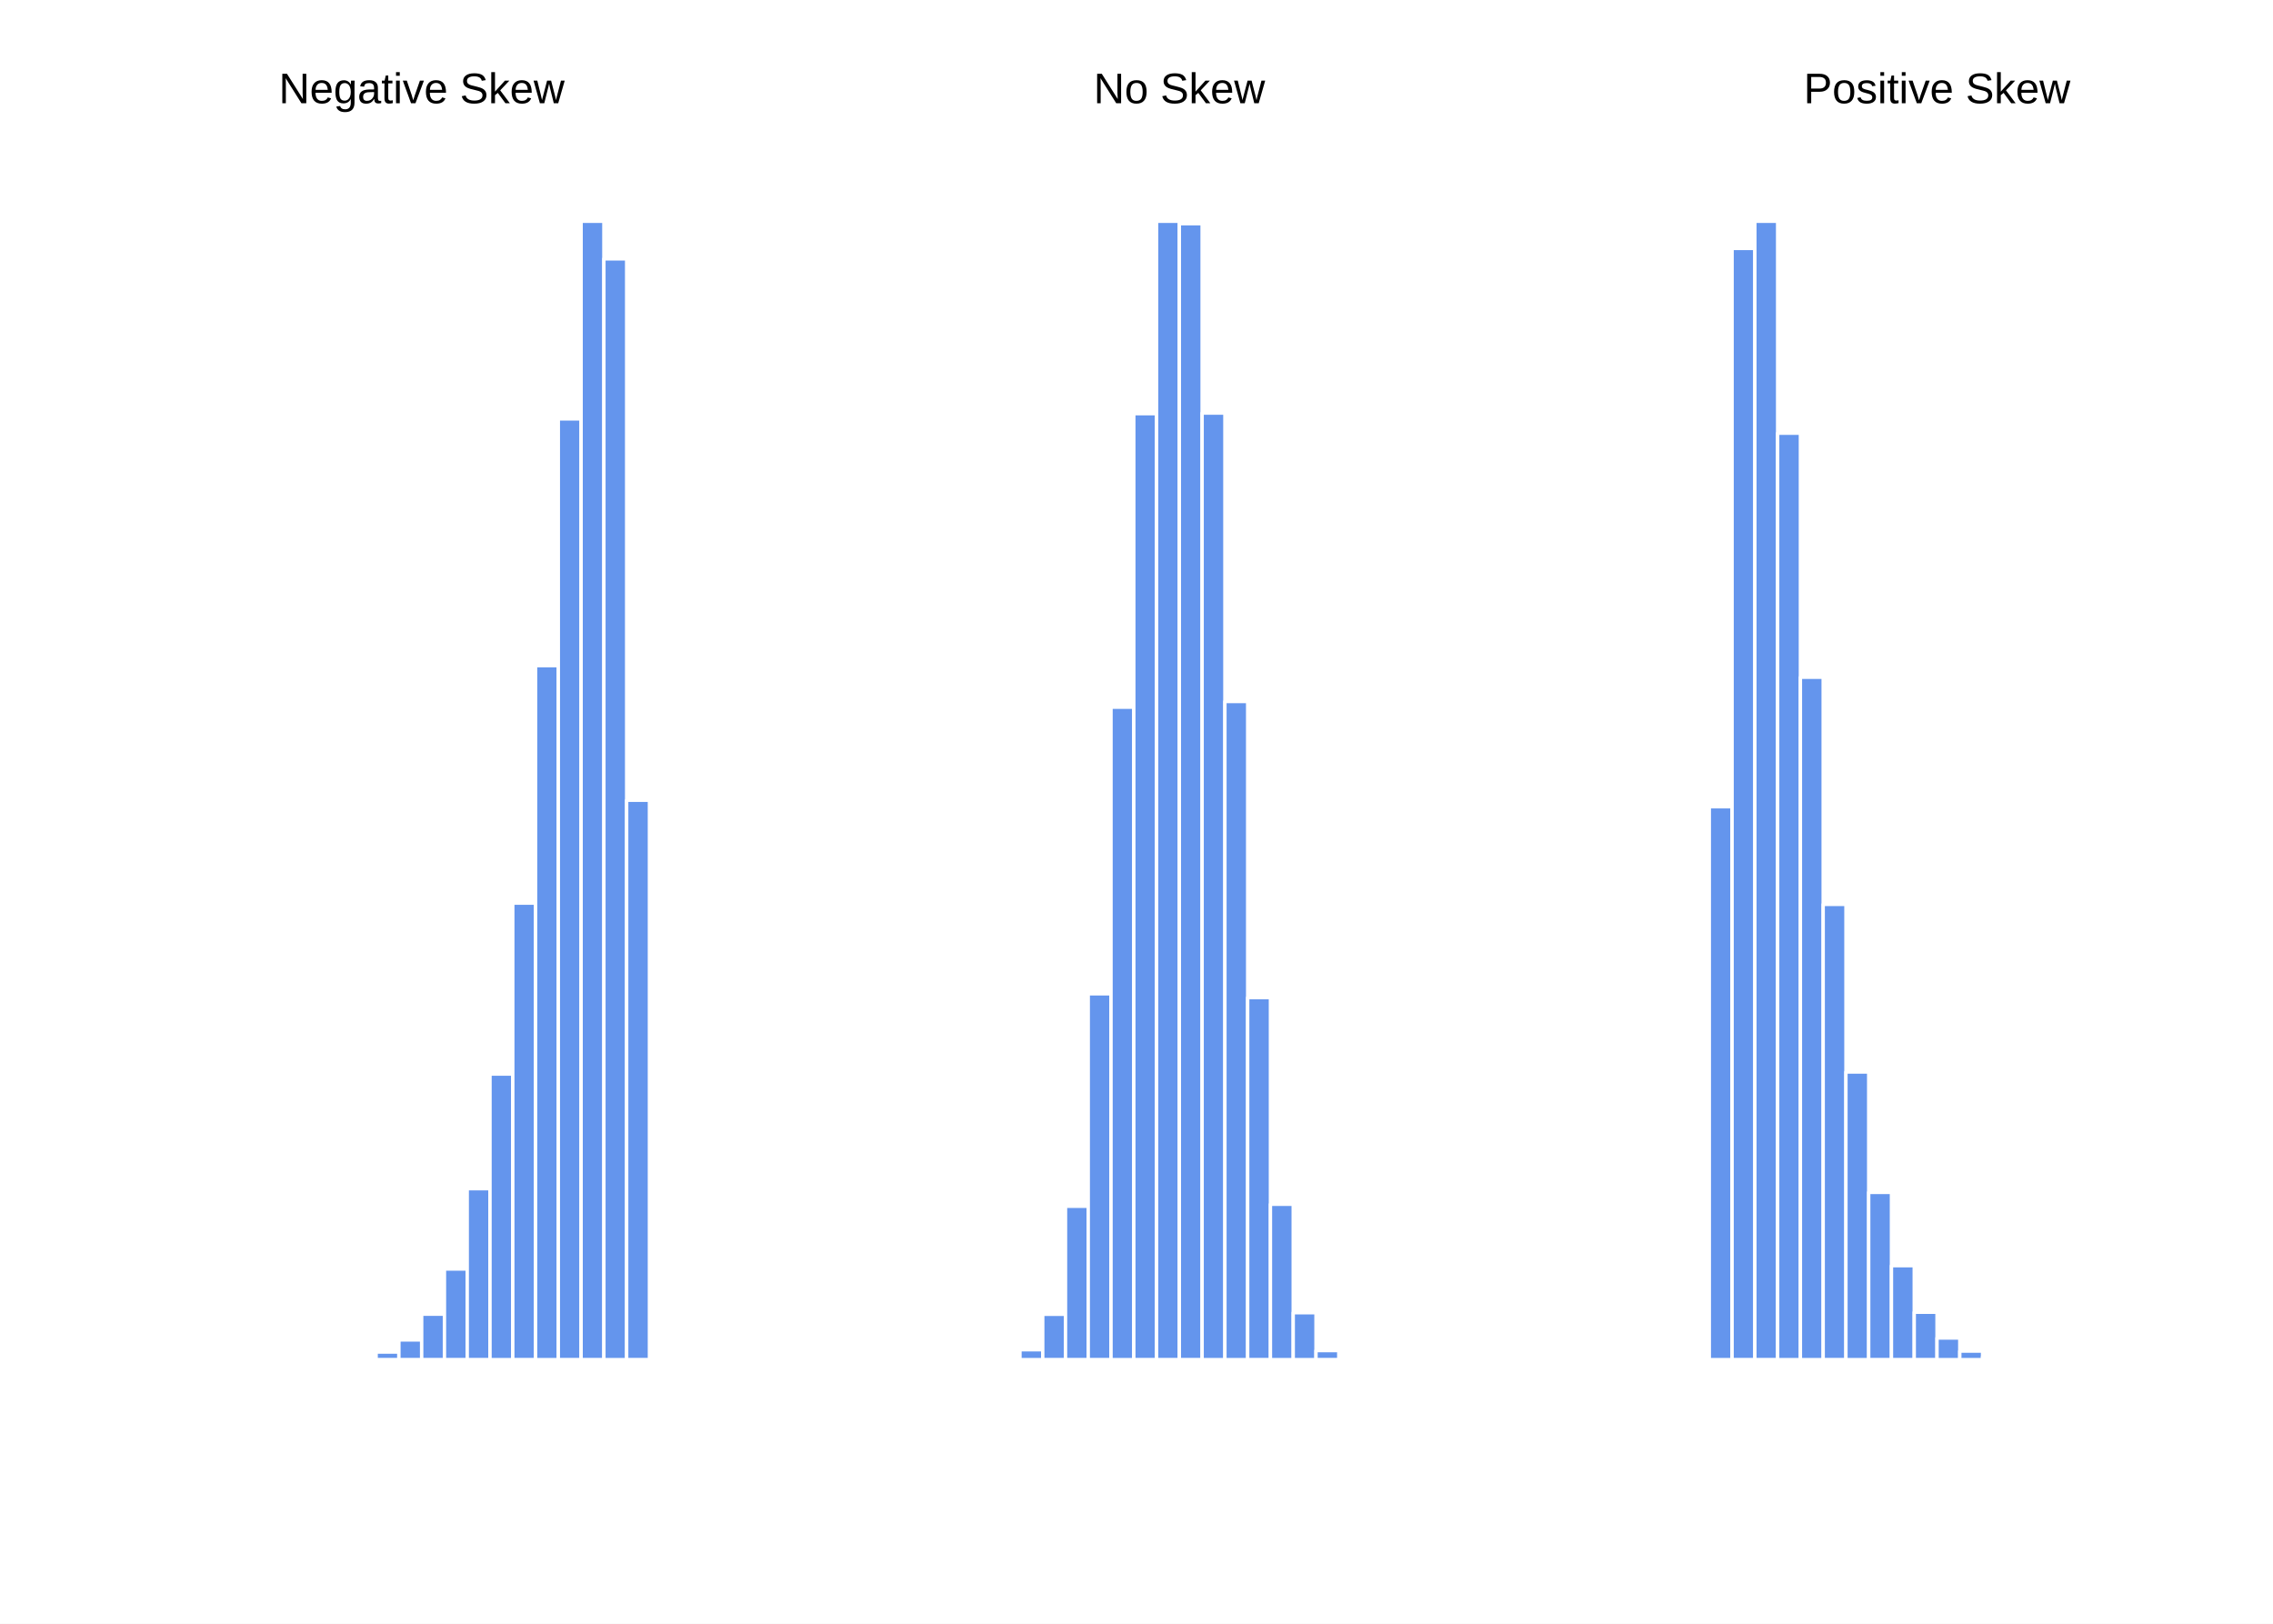
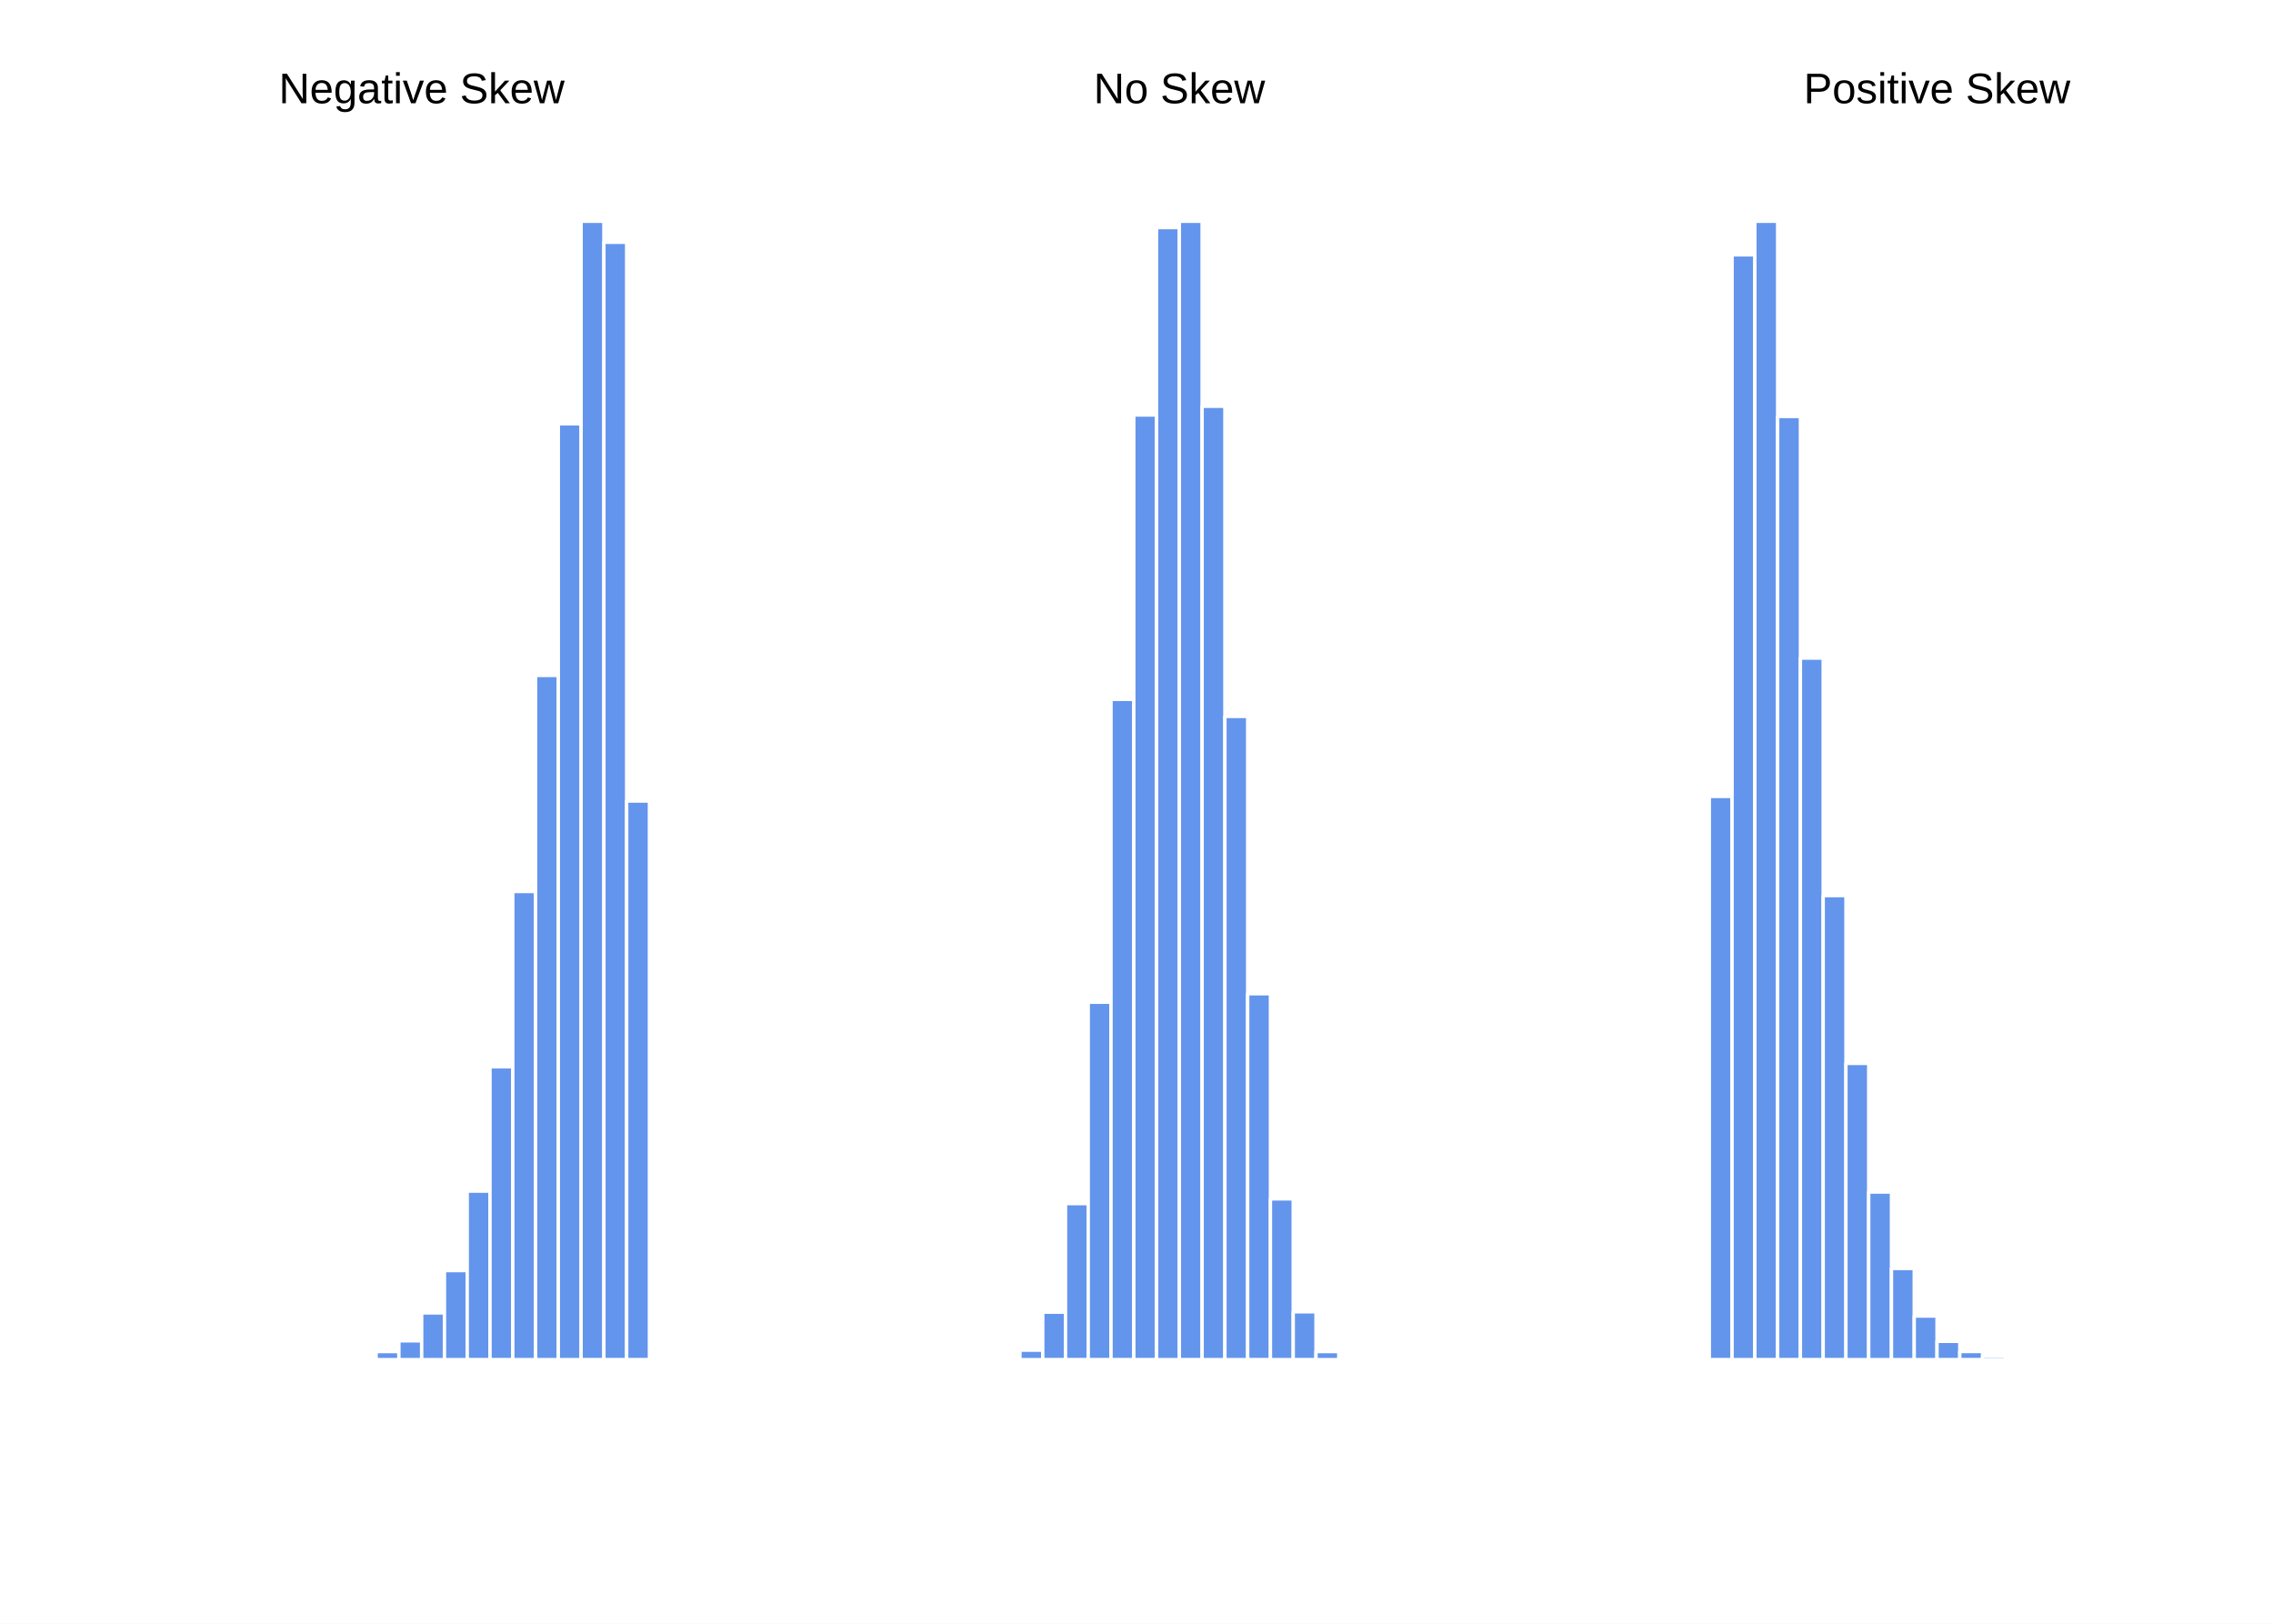
<svg xmlns="http://www.w3.org/2000/svg" class="svglite" width="504.00pt" height="360.00pt" viewBox="0 0 504.00 360.00">
  <defs>
    <style type="text/css">
    .svglite line, .svglite polyline, .svglite polygon, .svglite path, .svglite rect, .svglite circle {
      fill: none;
      stroke: #000000;
      stroke-linecap: round;
      stroke-linejoin: round;
      stroke-miterlimit: 10.00;
    }
    .svglite text {
      white-space: pre;
    }
  </style>
  </defs>
  <rect width="100%" height="100%" style="stroke: none; fill: #FFFFFF;" />
  <defs>
    <clipPath id="cpMC4wMHw1MDQuMDB8MC4wMHwzNjAuMDA=">
      <rect x="0.00" y="0.00" width="504.00" height="360.00" />
    </clipPath>
  </defs>
  <g clip-path="url(#cpMC4wMHw1MDQuMDB8MC4wMHwzNjAuMDA=)">
</g>
  <defs>
    <clipPath id="cpMzguOTd8MTQ4LjA0fDM4Ljk3fDMxMS41Mw==">
      <rect x="38.97" y="38.97" width="109.08" height="272.56" />
    </clipPath>
  </defs>
  <g clip-path="url(#cpMzguOTd8MTQ4LjA0fDM4Ljk3fDMxMS41Mw==)">
</g>
  <defs>
    <clipPath id="cpMC4wMHwxNjguMDB8MC4wMHwzNjAuMDA=">
      <rect x="0.00" y="0.00" width="168.00" height="360.00" />
    </clipPath>
  </defs>
  <g clip-path="url(#cpMC4wMHwxNjguMDB8MC4wMHwzNjAuMDA=)">
    <text x="93.50" y="22.89" text-anchor="middle" style="font-size: 9.50px; font-family: &quot;Arial&quot;;" textLength="63.38px" lengthAdjust="spacingAndGlyphs">Negative Skew</text>
  </g>
  <g clip-path="url(#cpMzguOTd8MTQ4LjA0fDM4Ljk3fDMxMS41Mw==)">
    <rect x="43.01" y="301.43" width="5.05" height="0.00" style="stroke-width: 0.75; stroke: #FFFFFF; fill: #6495ED;" />
    <rect x="48.06" y="301.43" width="5.05" height="0.00" style="stroke-width: 0.75; stroke: #FFFFFF; fill: #6495ED;" />
    <rect x="53.11" y="301.43" width="5.05" height="0.00" style="stroke-width: 0.75; stroke: #FFFFFF; fill: #6495ED;" />
    <rect x="58.16" y="301.43" width="5.05" height="0.00" style="stroke-width: 0.75; stroke: #FFFFFF; fill: #6495ED;" />
    <rect x="63.21" y="301.43" width="5.05" height="0.00" style="stroke-width: 0.75; stroke: #FFFFFF; fill: #6495ED;" />
-     <rect x="68.26" y="301.35" width="5.05" height="0.086" style="stroke-width: 0.75; stroke: #FFFFFF; fill: #6495ED;" />
-     <rect x="73.30" y="301.17" width="5.05" height="0.27" style="stroke-width: 0.75; stroke: #FFFFFF; fill: #6495ED;" />
-     <rect x="78.35" y="300.79" width="5.05" height="0.65" style="stroke-width: 0.75; stroke: #FFFFFF; fill: #6495ED;" />
-     <rect x="83.40" y="299.77" width="5.05" height="1.66" style="stroke-width: 0.75; stroke: #FFFFFF; fill: #6495ED;" />
-     <rect x="88.45" y="297.08" width="5.05" height="4.35" style="stroke-width: 0.75; stroke: #FFFFFF; fill: #6495ED;" />
-     <rect x="93.50" y="291.37" width="5.05" height="10.06" style="stroke-width: 0.75; stroke: #FFFFFF; fill: #6495ED;" />
-     <rect x="98.55" y="281.36" width="5.05" height="20.07" style="stroke-width: 0.75; stroke: #FFFFFF; fill: #6495ED;" />
-     <rect x="103.60" y="263.55" width="5.05" height="37.88" style="stroke-width: 0.75; stroke: #FFFFFF; fill: #6495ED;" />
-     <rect x="108.65" y="238.13" width="5.05" height="63.31" style="stroke-width: 0.75; stroke: #FFFFFF; fill: #6495ED;" />
-     <rect x="113.70" y="200.23" width="5.05" height="101.20" style="stroke-width: 0.75; stroke: #FFFFFF; fill: #6495ED;" />
-     <rect x="118.75" y="147.59" width="5.05" height="153.85" style="stroke-width: 0.75; stroke: #FFFFFF; fill: #6495ED;" />
-     <rect x="123.80" y="92.87" width="5.05" height="208.56" style="stroke-width: 0.75; stroke: #FFFFFF; fill: #6495ED;" />
+     <rect x="68.26" y="301.37" width="5.05" height="0.061" style="stroke-width: 0.75; stroke: #FFFFFF; fill: #6495ED;" />
+     <rect x="73.30" y="301.29" width="5.05" height="0.15" style="stroke-width: 0.75; stroke: #FFFFFF; fill: #6495ED;" />
+     <rect x="78.35" y="300.86" width="5.05" height="0.58" style="stroke-width: 0.75; stroke: #FFFFFF; fill: #6495ED;" />
+     <rect x="83.40" y="299.66" width="5.05" height="1.78" style="stroke-width: 0.75; stroke: #FFFFFF; fill: #6495ED;" />
+     <rect x="88.45" y="297.28" width="5.05" height="4.16" style="stroke-width: 0.75; stroke: #FFFFFF; fill: #6495ED;" />
+     <rect x="93.50" y="291.09" width="5.05" height="10.35" style="stroke-width: 0.75; stroke: #FFFFFF; fill: #6495ED;" />
+     <rect x="98.55" y="281.70" width="5.05" height="19.74" style="stroke-width: 0.75; stroke: #FFFFFF; fill: #6495ED;" />
+     <rect x="103.60" y="264.08" width="5.05" height="37.35" style="stroke-width: 0.75; stroke: #FFFFFF; fill: #6495ED;" />
+     <rect x="108.65" y="236.52" width="5.05" height="64.91" style="stroke-width: 0.75; stroke: #FFFFFF; fill: #6495ED;" />
+     <rect x="113.70" y="197.65" width="5.05" height="103.79" style="stroke-width: 0.75; stroke: #FFFFFF; fill: #6495ED;" />
+     <rect x="118.75" y="149.75" width="5.05" height="151.69" style="stroke-width: 0.75; stroke: #FFFFFF; fill: #6495ED;" />
+     <rect x="123.80" y="93.96" width="5.05" height="207.48" style="stroke-width: 0.75; stroke: #FFFFFF; fill: #6495ED;" />
    <rect x="128.85" y="49.06" width="5.05" height="252.37" style="stroke-width: 0.75; stroke: #FFFFFF; fill: #6495ED;" />
-     <rect x="133.90" y="57.39" width="5.05" height="244.05" style="stroke-width: 0.75; stroke: #FFFFFF; fill: #6495ED;" />
-     <rect x="138.95" y="177.42" width="5.05" height="124.01" style="stroke-width: 0.75; stroke: #FFFFFF; fill: #6495ED;" />
+     <rect x="133.90" y="53.72" width="5.05" height="247.71" style="stroke-width: 0.75; stroke: #FFFFFF; fill: #6495ED;" />
+     <rect x="138.95" y="177.60" width="5.05" height="123.83" style="stroke-width: 0.75; stroke: #FFFFFF; fill: #6495ED;" />
  </g>
  <defs>
    <clipPath id="cpMjA2Ljk3fDMxNi4wNHwzOC45N3wzMTEuNTM=">
      <rect x="206.97" y="38.97" width="109.08" height="272.56" />
    </clipPath>
  </defs>
  <g clip-path="url(#cpMjA2Ljk3fDMxNi4wNHwzOC45N3wzMTEuNTM=)">
</g>
  <defs>
    <clipPath id="cpMTY4LjAwfDMzNi4wMHwwLjAwfDM2MC4wMA==">
      <rect x="168.00" y="0.00" width="168.00" height="360.00" />
    </clipPath>
  </defs>
  <g clip-path="url(#cpMTY4LjAwfDMzNi4wMHwwLjAwfDM2MC4wMA==)">
    <text x="261.50" y="22.89" text-anchor="middle" style="font-size: 9.50px; font-family: &quot;Arial&quot;;" textLength="38.02px" lengthAdjust="spacingAndGlyphs">No Skew</text>
  </g>
  <g clip-path="url(#cpMjA2Ljk3fDMxNi4wNHwzOC45N3wzMTEuNTM=)">
    <rect x="211.01" y="301.43" width="5.05" height="0.00" style="stroke-width: 0.75; stroke: #FFFFFF; fill: #6495ED;" />
-     <rect x="216.06" y="301.42" width="5.05" height="0.015" style="stroke-width: 0.75; stroke: #FFFFFF; fill: #6495ED;" />
-     <rect x="221.11" y="301.23" width="5.05" height="0.21" style="stroke-width: 0.75; stroke: #FFFFFF; fill: #6495ED;" />
-     <rect x="226.16" y="299.25" width="5.05" height="2.19" style="stroke-width: 0.75; stroke: #FFFFFF; fill: #6495ED;" />
-     <rect x="231.21" y="291.40" width="5.05" height="10.03" style="stroke-width: 0.75; stroke: #FFFFFF; fill: #6495ED;" />
-     <rect x="236.26" y="267.45" width="5.05" height="33.98" style="stroke-width: 0.75; stroke: #FFFFFF; fill: #6495ED;" />
-     <rect x="241.30" y="220.34" width="5.05" height="81.09" style="stroke-width: 0.75; stroke: #FFFFFF; fill: #6495ED;" />
-     <rect x="246.35" y="156.79" width="5.05" height="144.65" style="stroke-width: 0.75; stroke: #FFFFFF; fill: #6495ED;" />
-     <rect x="251.40" y="91.72" width="5.05" height="209.71" style="stroke-width: 0.75; stroke: #FFFFFF; fill: #6495ED;" />
-     <rect x="256.45" y="49.06" width="5.05" height="252.37" style="stroke-width: 0.75; stroke: #FFFFFF; fill: #6495ED;" />
-     <rect x="261.50" y="49.59" width="5.05" height="251.84" style="stroke-width: 0.75; stroke: #FFFFFF; fill: #6495ED;" />
-     <rect x="266.55" y="91.58" width="5.05" height="209.86" style="stroke-width: 0.75; stroke: #FFFFFF; fill: #6495ED;" />
-     <rect x="271.60" y="155.53" width="5.05" height="145.91" style="stroke-width: 0.75; stroke: #FFFFFF; fill: #6495ED;" />
-     <rect x="276.65" y="221.19" width="5.05" height="80.24" style="stroke-width: 0.75; stroke: #FFFFFF; fill: #6495ED;" />
-     <rect x="281.70" y="267.00" width="5.05" height="34.44" style="stroke-width: 0.75; stroke: #FFFFFF; fill: #6495ED;" />
-     <rect x="286.75" y="291.05" width="5.05" height="10.39" style="stroke-width: 0.75; stroke: #FFFFFF; fill: #6495ED;" />
-     <rect x="291.80" y="299.45" width="5.05" height="1.98" style="stroke-width: 0.75; stroke: #FFFFFF; fill: #6495ED;" />
-     <rect x="296.85" y="301.27" width="5.05" height="0.16" style="stroke-width: 0.75; stroke: #FFFFFF; fill: #6495ED;" />
-     <rect x="301.90" y="301.42" width="5.05" height="0.015" style="stroke-width: 0.75; stroke: #FFFFFF; fill: #6495ED;" />
+     <rect x="216.06" y="301.43" width="5.05" height="0.00" style="stroke-width: 0.75; stroke: #FFFFFF; fill: #6495ED;" />
+     <rect x="221.11" y="301.21" width="5.05" height="0.22" style="stroke-width: 0.75; stroke: #FFFFFF; fill: #6495ED;" />
+     <rect x="226.16" y="299.35" width="5.05" height="2.09" style="stroke-width: 0.75; stroke: #FFFFFF; fill: #6495ED;" />
+     <rect x="231.21" y="290.93" width="5.05" height="10.50" style="stroke-width: 0.75; stroke: #FFFFFF; fill: #6495ED;" />
+     <rect x="236.26" y="266.85" width="5.05" height="34.58" style="stroke-width: 0.75; stroke: #FFFFFF; fill: #6495ED;" />
+     <rect x="241.30" y="222.21" width="5.05" height="79.22" style="stroke-width: 0.75; stroke: #FFFFFF; fill: #6495ED;" />
+     <rect x="246.35" y="155.06" width="5.05" height="146.37" style="stroke-width: 0.75; stroke: #FFFFFF; fill: #6495ED;" />
+     <rect x="251.40" y="92.01" width="5.05" height="209.42" style="stroke-width: 0.75; stroke: #FFFFFF; fill: #6495ED;" />
+     <rect x="256.45" y="50.46" width="5.05" height="250.98" style="stroke-width: 0.75; stroke: #FFFFFF; fill: #6495ED;" />
+     <rect x="261.50" y="49.06" width="5.05" height="252.37" style="stroke-width: 0.75; stroke: #FFFFFF; fill: #6495ED;" />
+     <rect x="266.55" y="90.08" width="5.05" height="211.36" style="stroke-width: 0.75; stroke: #FFFFFF; fill: #6495ED;" />
+     <rect x="271.60" y="158.84" width="5.05" height="142.60" style="stroke-width: 0.75; stroke: #FFFFFF; fill: #6495ED;" />
+     <rect x="276.65" y="220.33" width="5.05" height="81.10" style="stroke-width: 0.75; stroke: #FFFFFF; fill: #6495ED;" />
+     <rect x="281.70" y="265.80" width="5.05" height="35.64" style="stroke-width: 0.75; stroke: #FFFFFF; fill: #6495ED;" />
+     <rect x="286.75" y="290.84" width="5.05" height="10.59" style="stroke-width: 0.75; stroke: #FFFFFF; fill: #6495ED;" />
+     <rect x="291.80" y="299.66" width="5.05" height="1.78" style="stroke-width: 0.75; stroke: #FFFFFF; fill: #6495ED;" />
+     <rect x="296.85" y="301.26" width="5.05" height="0.18" style="stroke-width: 0.75; stroke: #FFFFFF; fill: #6495ED;" />
+     <rect x="301.90" y="301.43" width="5.05" height="0.00" style="stroke-width: 0.75; stroke: #FFFFFF; fill: #6495ED;" />
    <rect x="306.95" y="301.43" width="5.05" height="0.00" style="stroke-width: 0.75; stroke: #FFFFFF; fill: #6495ED;" />
  </g>
  <defs>
    <clipPath id="cpMzc0Ljk3fDQ4NC4wNHwzOC45N3wzMTEuNTM=">
      <rect x="374.97" y="38.97" width="109.08" height="272.56" />
    </clipPath>
  </defs>
  <g clip-path="url(#cpMzc0Ljk3fDQ4NC4wNHwzOC45N3wzMTEuNTM=)">
</g>
  <defs>
    <clipPath id="cpMzM2LjAwfDUwNC4wMHwwLjAwfDM2MC4wMA==">
      <rect x="336.00" y="0.00" width="168.00" height="360.00" />
    </clipPath>
  </defs>
  <g clip-path="url(#cpMzM2LjAwfDUwNC4wMHwwLjAwfDM2MC4wMA==)">
    <text x="429.50" y="22.89" text-anchor="middle" style="font-size: 9.50px; font-family: &quot;Arial&quot;;" textLength="59.15px" lengthAdjust="spacingAndGlyphs">Positive Skew</text>
  </g>
  <g clip-path="url(#cpMzc0Ljk3fDQ4NC4wNHwzOC45N3wzMTEuNTM=)">
-     <rect x="379.01" y="178.86" width="5.05" height="122.58" style="stroke-width: 0.75; stroke: #FFFFFF; fill: #6495ED;" />
-     <rect x="384.06" y="55.08" width="5.05" height="246.35" style="stroke-width: 0.75; stroke: #FFFFFF; fill: #6495ED;" />
+     <rect x="379.01" y="176.58" width="5.05" height="124.85" style="stroke-width: 0.75; stroke: #FFFFFF; fill: #6495ED;" />
+     <rect x="384.06" y="56.50" width="5.05" height="244.94" style="stroke-width: 0.75; stroke: #FFFFFF; fill: #6495ED;" />
    <rect x="389.11" y="49.06" width="5.05" height="252.37" style="stroke-width: 0.75; stroke: #FFFFFF; fill: #6495ED;" />
-     <rect x="394.16" y="96.04" width="5.05" height="205.40" style="stroke-width: 0.75; stroke: #FFFFFF; fill: #6495ED;" />
-     <rect x="399.21" y="150.16" width="5.05" height="151.28" style="stroke-width: 0.75; stroke: #FFFFFF; fill: #6495ED;" />
-     <rect x="404.26" y="200.51" width="5.05" height="100.92" style="stroke-width: 0.75; stroke: #FFFFFF; fill: #6495ED;" />
-     <rect x="409.30" y="237.68" width="5.05" height="63.76" style="stroke-width: 0.75; stroke: #FFFFFF; fill: #6495ED;" />
-     <rect x="414.35" y="264.36" width="5.05" height="37.07" style="stroke-width: 0.75; stroke: #FFFFFF; fill: #6495ED;" />
-     <rect x="419.40" y="280.62" width="5.05" height="20.81" style="stroke-width: 0.75; stroke: #FFFFFF; fill: #6495ED;" />
-     <rect x="424.45" y="290.94" width="5.05" height="10.49" style="stroke-width: 0.75; stroke: #FFFFFF; fill: #6495ED;" />
-     <rect x="429.50" y="296.65" width="5.05" height="4.79" style="stroke-width: 0.75; stroke: #FFFFFF; fill: #6495ED;" />
-     <rect x="434.55" y="299.55" width="5.05" height="1.89" style="stroke-width: 0.75; stroke: #FFFFFF; fill: #6495ED;" />
-     <rect x="439.60" y="300.80" width="5.05" height="0.63" style="stroke-width: 0.75; stroke: #FFFFFF; fill: #6495ED;" />
-     <rect x="444.65" y="301.24" width="5.05" height="0.19" style="stroke-width: 0.75; stroke: #FFFFFF; fill: #6495ED;" />
+     <rect x="394.16" y="92.34" width="5.05" height="209.09" style="stroke-width: 0.75; stroke: #FFFFFF; fill: #6495ED;" />
+     <rect x="399.21" y="145.90" width="5.05" height="155.53" style="stroke-width: 0.75; stroke: #FFFFFF; fill: #6495ED;" />
+     <rect x="404.26" y="198.57" width="5.05" height="102.86" style="stroke-width: 0.75; stroke: #FFFFFF; fill: #6495ED;" />
+     <rect x="409.30" y="235.76" width="5.05" height="65.68" style="stroke-width: 0.75; stroke: #FFFFFF; fill: #6495ED;" />
+     <rect x="414.35" y="264.29" width="5.05" height="37.15" style="stroke-width: 0.75; stroke: #FFFFFF; fill: #6495ED;" />
+     <rect x="419.40" y="281.24" width="5.05" height="20.20" style="stroke-width: 0.75; stroke: #FFFFFF; fill: #6495ED;" />
+     <rect x="424.45" y="291.79" width="5.05" height="9.65" style="stroke-width: 0.75; stroke: #FFFFFF; fill: #6495ED;" />
+     <rect x="429.50" y="297.39" width="5.05" height="4.04" style="stroke-width: 0.75; stroke: #FFFFFF; fill: #6495ED;" />
+     <rect x="434.55" y="299.64" width="5.05" height="1.79" style="stroke-width: 0.75; stroke: #FFFFFF; fill: #6495ED;" />
+     <rect x="439.60" y="300.64" width="5.05" height="0.80" style="stroke-width: 0.75; stroke: #FFFFFF; fill: #6495ED;" />
+     <rect x="444.65" y="301.23" width="5.05" height="0.21" style="stroke-width: 0.75; stroke: #FFFFFF; fill: #6495ED;" />
    <rect x="449.70" y="301.39" width="5.05" height="0.049" style="stroke-width: 0.75; stroke: #FFFFFF; fill: #6495ED;" />
    <rect x="454.75" y="301.42" width="5.05" height="0.012" style="stroke-width: 0.75; stroke: #FFFFFF; fill: #6495ED;" />
    <rect x="459.80" y="301.43" width="5.05" height="0.00" style="stroke-width: 0.75; stroke: #FFFFFF; fill: #6495ED;" />
    <rect x="464.85" y="301.43" width="5.05" height="0.00" style="stroke-width: 0.75; stroke: #FFFFFF; fill: #6495ED;" />
    <rect x="469.90" y="301.43" width="5.05" height="0.00" style="stroke-width: 0.75; stroke: #FFFFFF; fill: #6495ED;" />
    <rect x="474.95" y="301.43" width="5.05" height="0.00" style="stroke-width: 0.75; stroke: #FFFFFF; fill: #6495ED;" />
  </g>
</svg>
